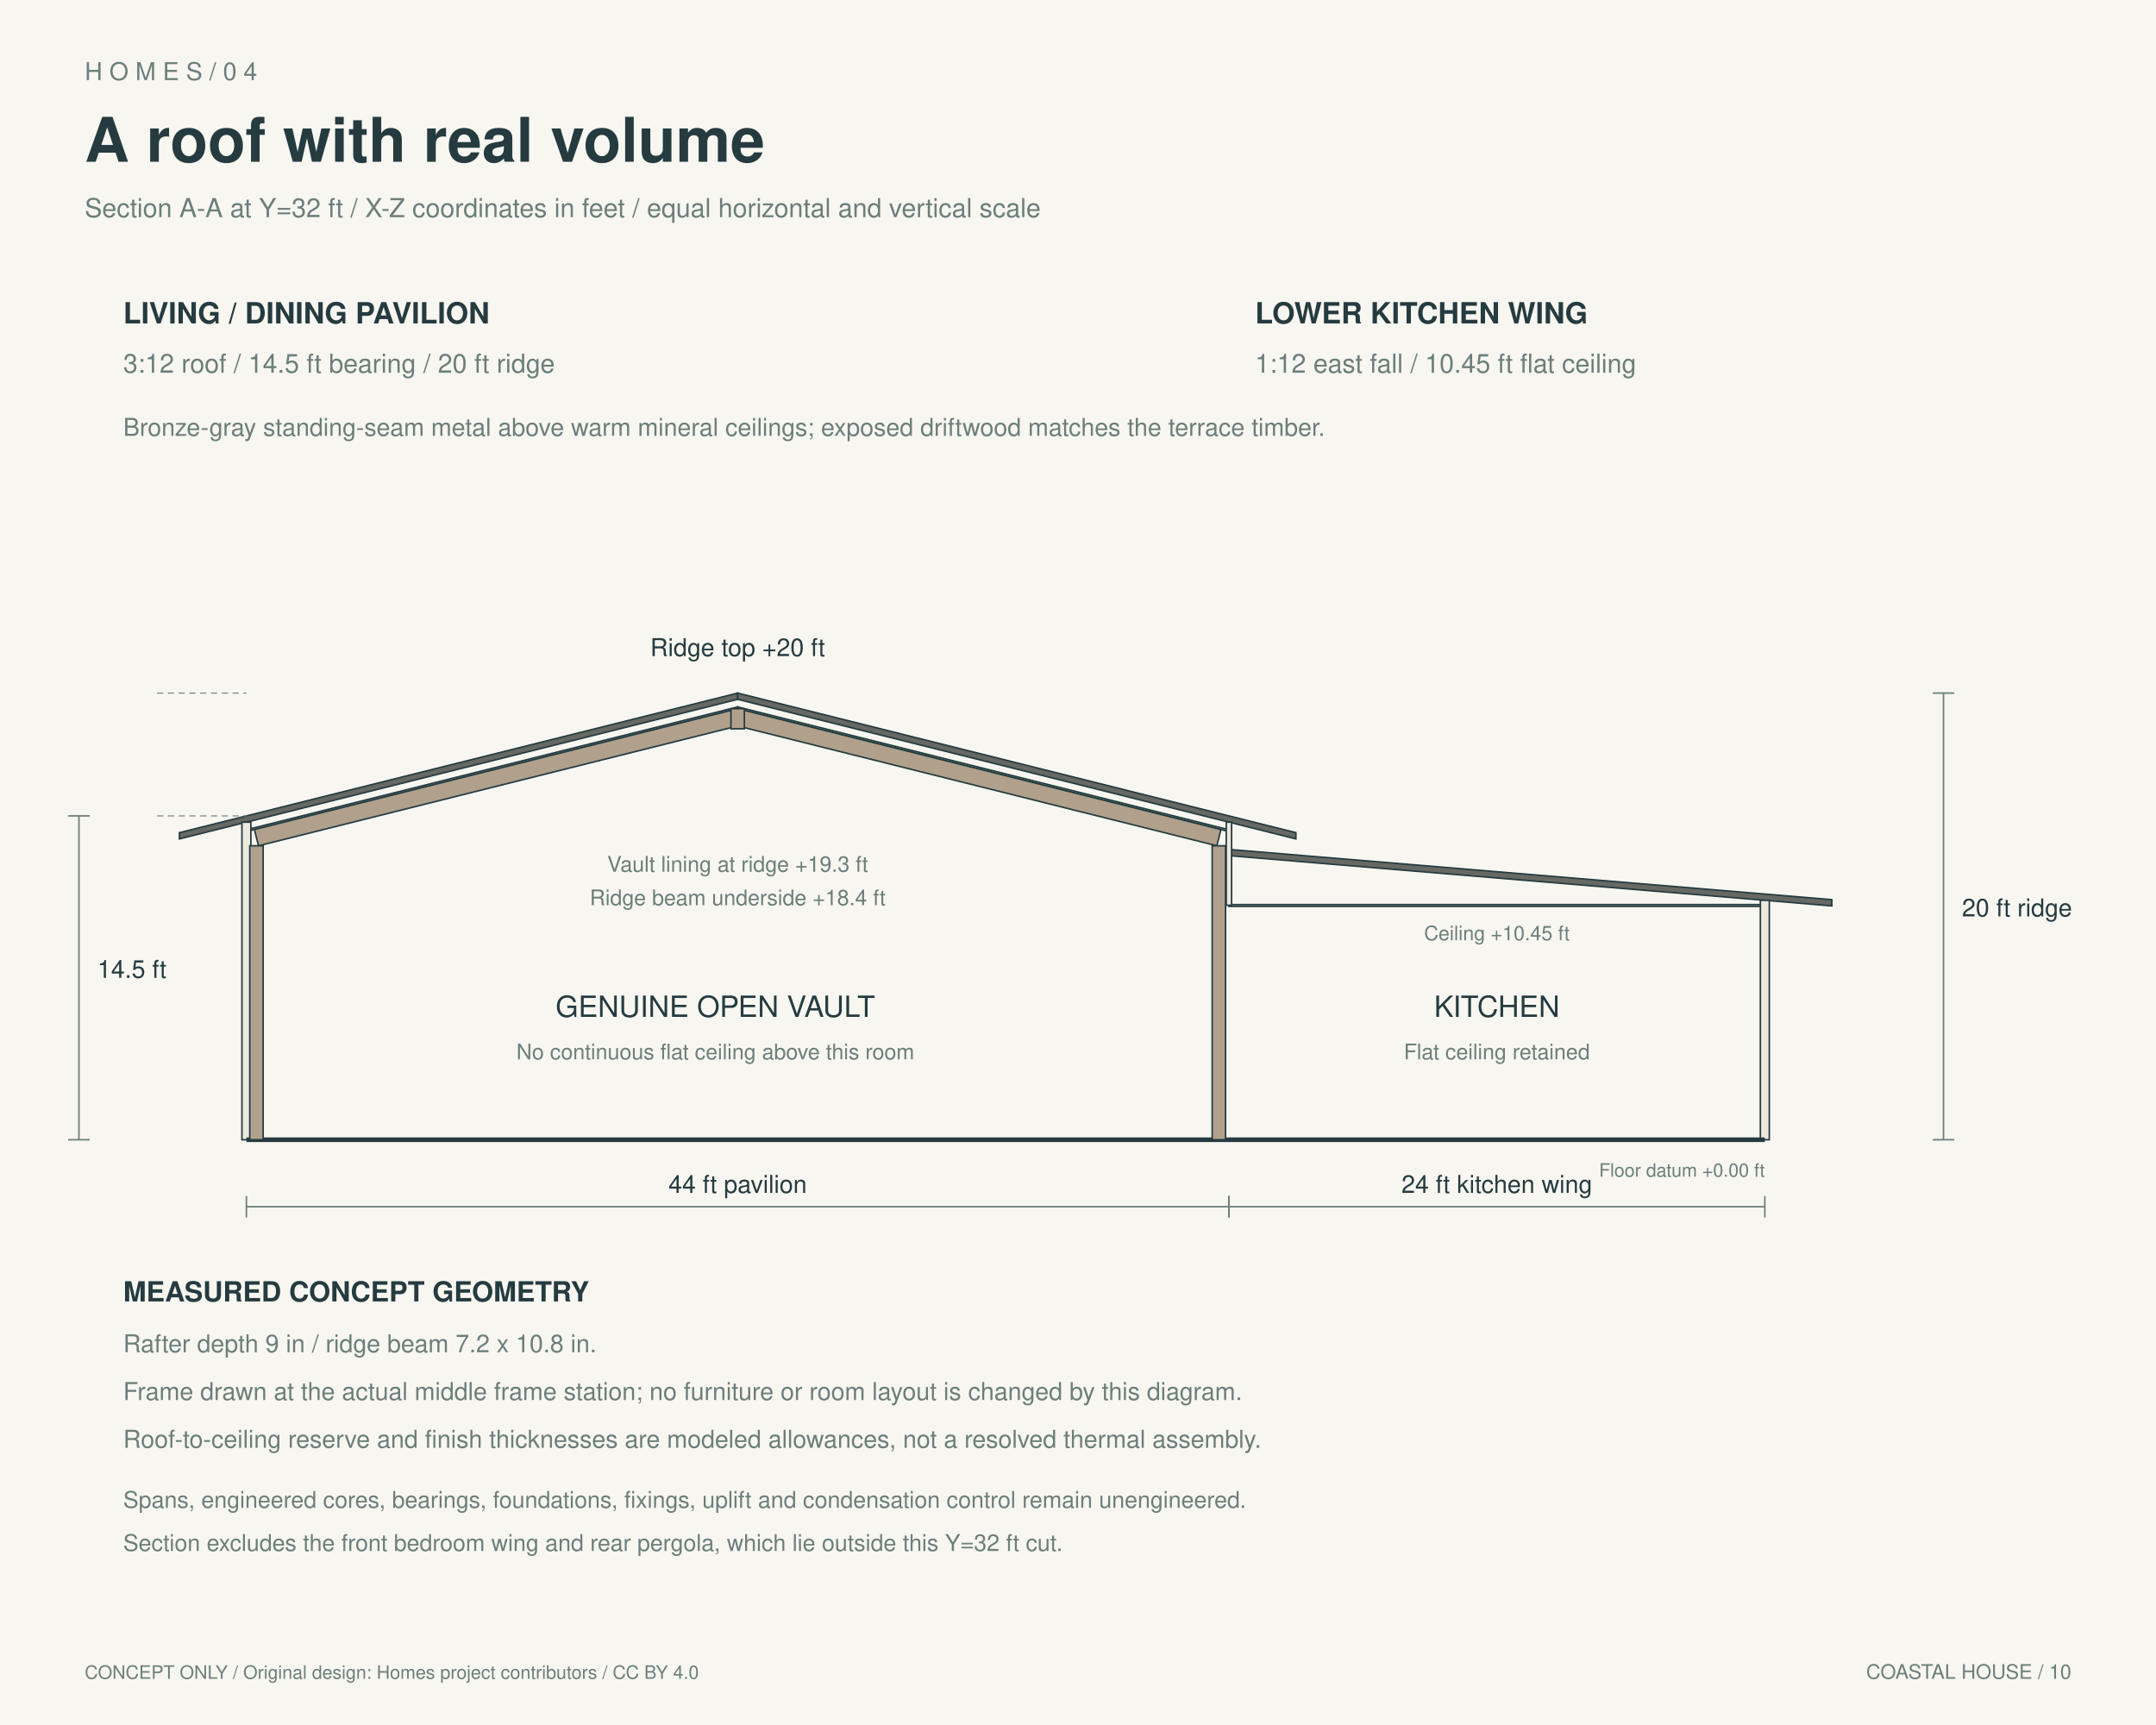
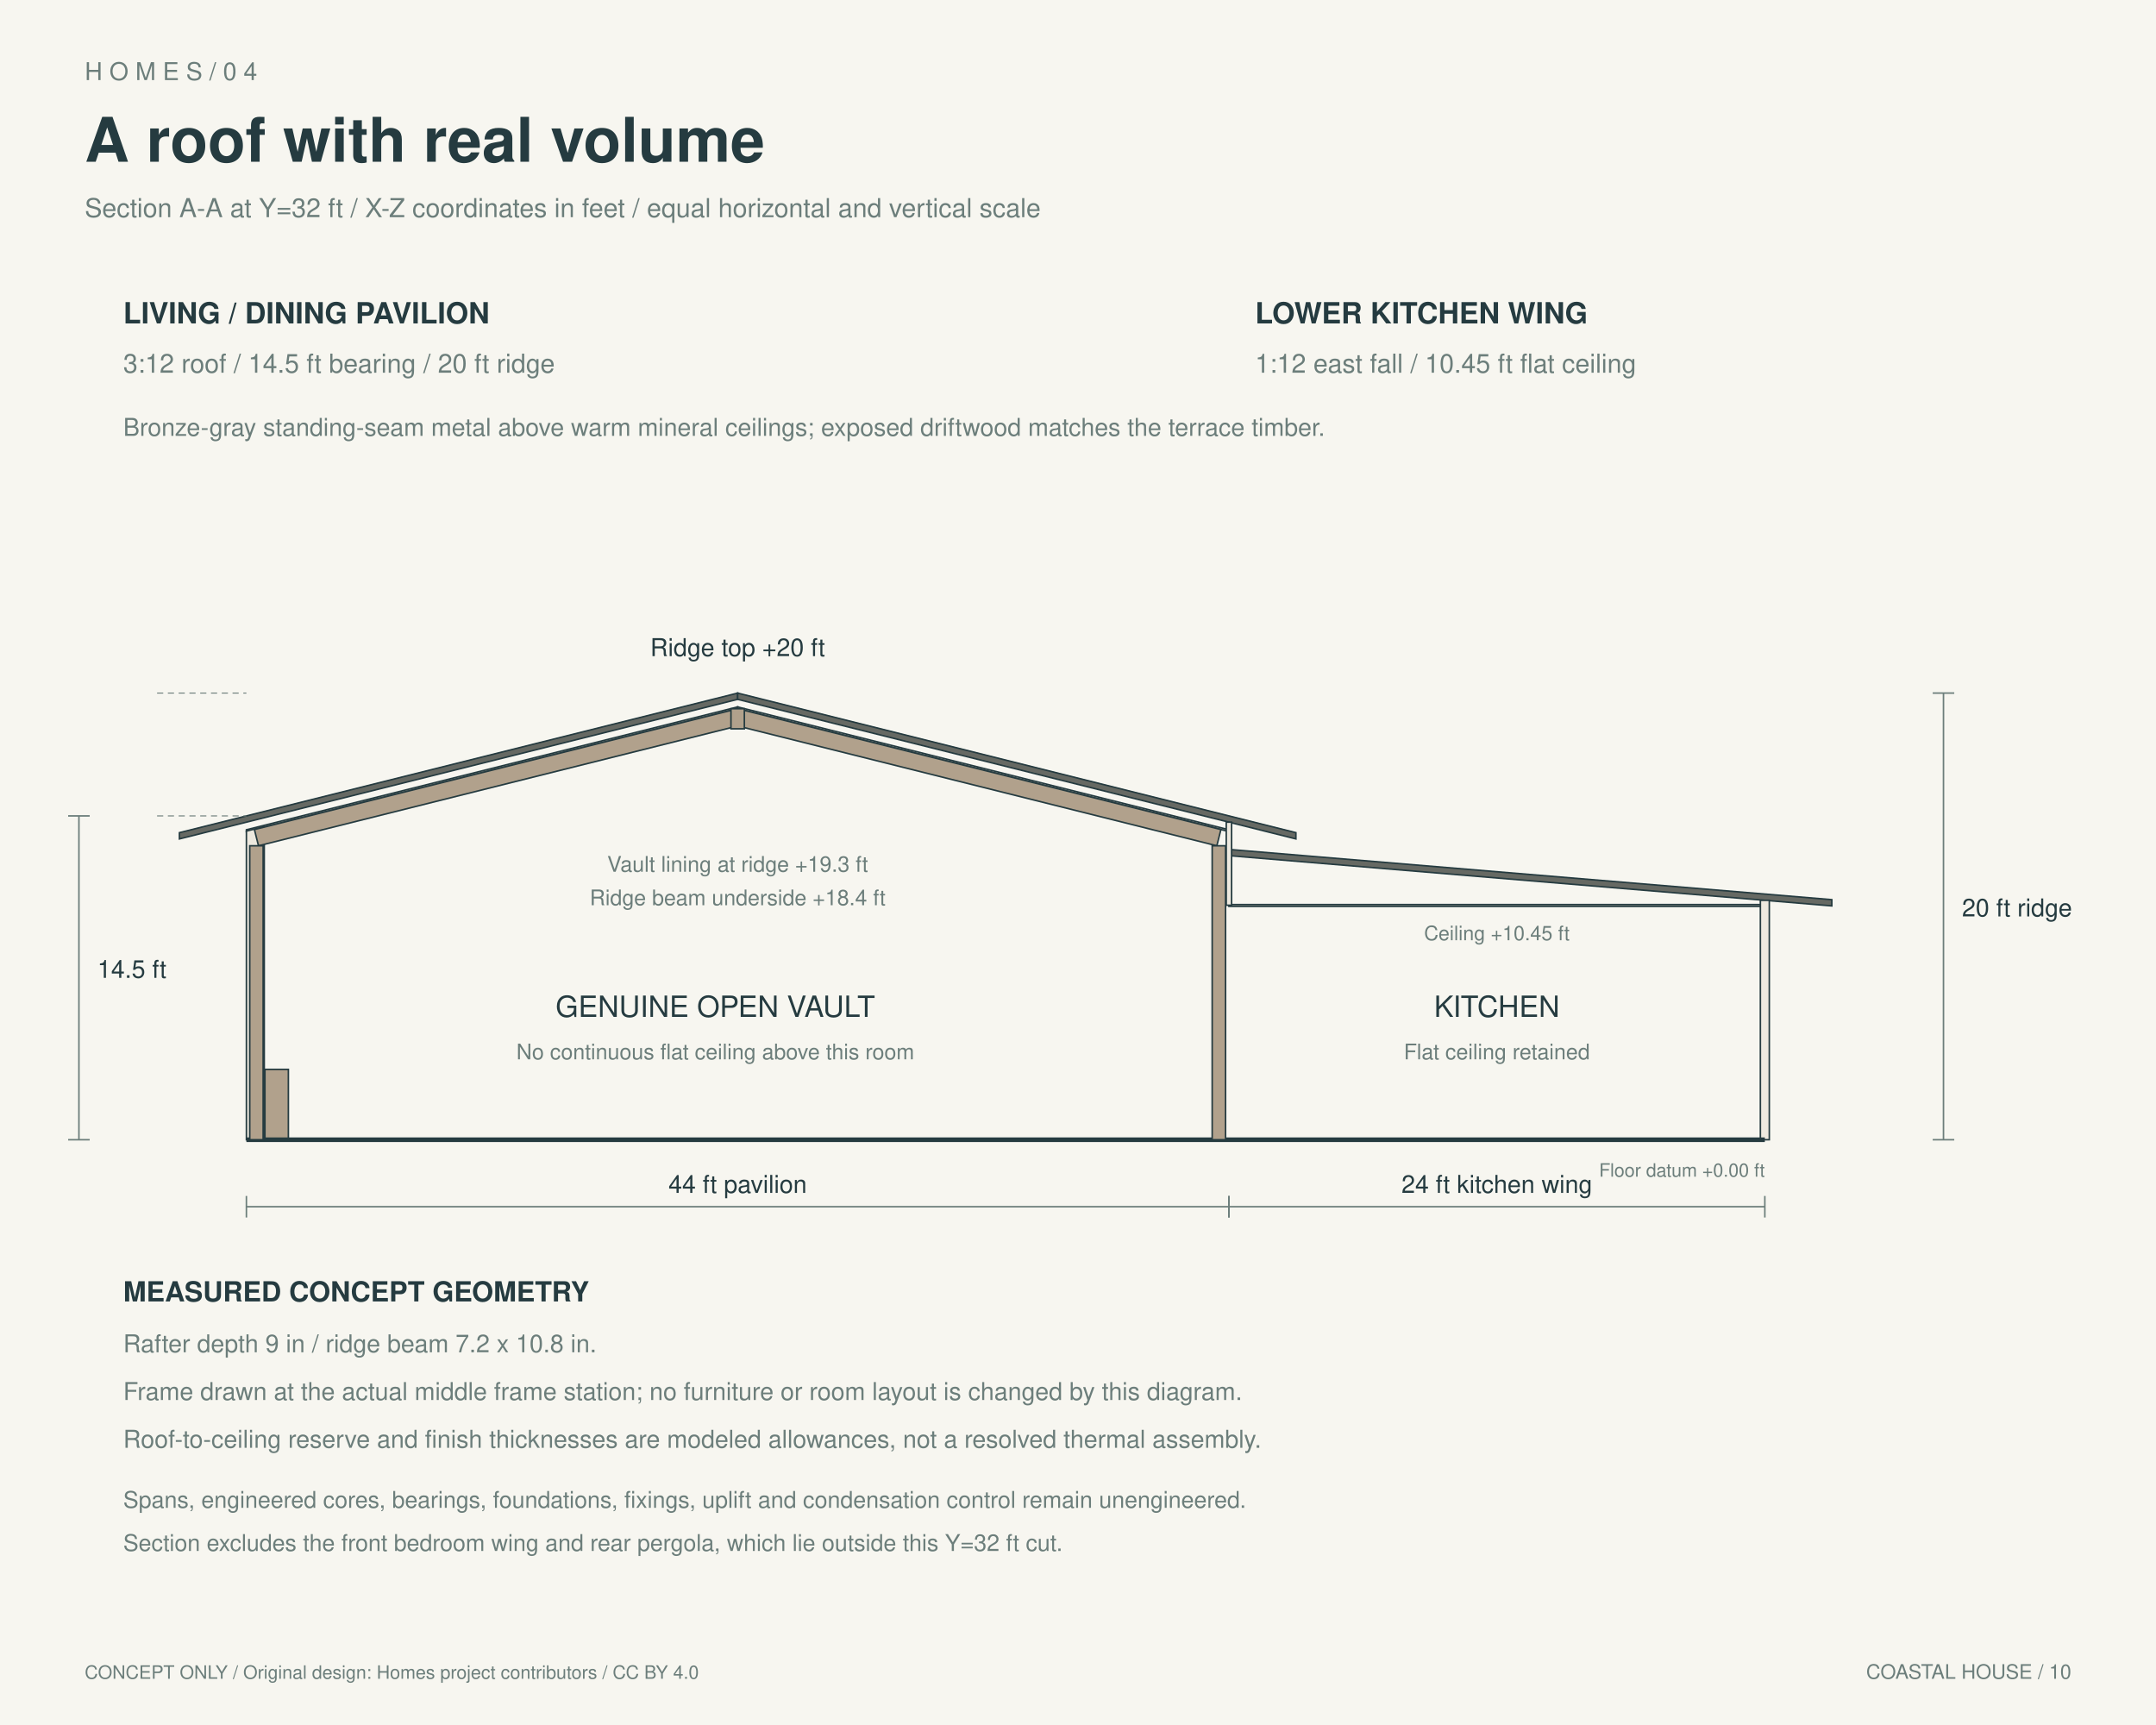
<svg xmlns="http://www.w3.org/2000/svg" width="1400" height="1120" viewBox="0 0 1400 1120">
  <rect x="0" y="0" width="1400" height="1120" fill="#f7f6f0" stroke="none" stroke-width="1" />
  <text x="55" y="52" font-family="Helvetica,Arial,sans-serif" font-size="16" fill="#6c7e7b" text-anchor="start" font-weight="400">H O M E S   /   0 4</text>
  <text x="55" y="105" font-family="Helvetica,Arial,sans-serif" font-size="40" fill="#253b40" text-anchor="start" font-weight="700">A roof with real volume</text>
  <text x="55" y="141" font-family="Helvetica,Arial,sans-serif" font-size="17" fill="#6c7e7b" text-anchor="start" font-weight="400">Section A-A at Y=32 ft / X-Z coordinates in feet / equal horizontal and vertical scale</text>
  <text x="1345" y="1090" font-family="Helvetica,Arial,sans-serif" font-size="13" fill="#6c7e7b" text-anchor="end" font-weight="400">COASTAL HOUSE   /   10</text>
  <text x="55" y="1090" font-family="Helvetica,Arial,sans-serif" font-size="12" fill="#6c7e7b" text-anchor="start" font-weight="400">CONCEPT ONLY  /  Original design: Homes project contributors  /  CC BY 4.0</text>
  <text x="80" y="210" font-family="Helvetica,Arial,sans-serif" font-size="19" fill="#253b40" text-anchor="start" font-weight="700">LIVING / DINING PAVILION</text>
  <text x="80" y="242" font-family="Helvetica,Arial,sans-serif" font-size="17" fill="#6c7e7b" text-anchor="start" font-weight="400">3:12 roof / 14.5 ft bearing / 20 ft ridge</text>
  <text x="815" y="210" font-family="Helvetica,Arial,sans-serif" font-size="19" fill="#253b40" text-anchor="start" font-weight="700">LOWER KITCHEN WING</text>
  <text x="815" y="242" font-family="Helvetica,Arial,sans-serif" font-size="17" fill="#6c7e7b" text-anchor="start" font-weight="400">1:12 east fall / 10.45 ft flat ceiling</text>
  <text x="80" y="283" font-family="Helvetica,Arial,sans-serif" font-size="16" fill="#6c7e7b" text-anchor="start" font-weight="400">Bronze-gray standing-seam metal above warm mineral ceilings; exposed driftwood matches the terrace timber.</text>
  <polygon points="798.0,551.5 1189.5,584.125 1189.5,588.185 798.0,555.56" fill="#666963" stroke="#253b40" stroke-width="1" />
  <polygon points="116.5,540.625 479.0,450.0 479.0,454.06 116.5,544.685" fill="#666963" stroke="#253b40" stroke-width="1" />
  <polygon points="479.0,450.0 841.5,540.625 841.5,544.685 479.0,454.06" fill="#666963" stroke="#253b40" stroke-width="1" />
  <polygon points="160.0,538.74 479.0,458.99 479.0,460.15 160.0,539.9" fill="#e8dfd1" stroke="#253b40" stroke-width="1" />
  <polygon points="479.0,458.99 798.0,538.74 798.0,539.9 479.0,460.15" fill="#e8dfd1" stroke="#253b40" stroke-width="1" />
  <polygon points="798.0,587.315 1146.0,587.315 1146.0,588.475 798.0,588.475" fill="#e8dfd1" stroke="#253b40" stroke-width="1" />
-   <polygon points="157.1,740.0 162.9,740.0 162.9,533.81 157.1,533.81" fill="#ede9df" stroke="#253b40" stroke-width="1" />
+   <polygon points="160.0,740.0 171.6,740.0 171.6,536.71 160.0,539.61" fill="#ede9df" stroke="#253b40" stroke-width="1" />
+   <polygon points="172.035,740.0 187.26,740.0 187.26,694.325 172.035,694.325" fill="#b1a18c" stroke="#253b40" stroke-width="1" />
  <polygon points="796.26,587.75 799.74,587.75 799.74,533.81 796.26,533.81" fill="#ede9df" stroke="#253b40" stroke-width="1" />
  <polygon points="1143.1,740.0 1148.9,740.0 1148.9,584.56 1143.1,584.56" fill="#ede9df" stroke="#253b40" stroke-width="1" />
  <line x1="160.0" y1="740.0" x2="1146.0" y2="740.0" stroke="#253b40" stroke-width="3" />
  <polygon points="165.206,538.598 477.681,460.48 480.319,471.03 167.844,549.149" fill="#b1a18c" stroke="#253b40" stroke-width="1" />
  <polygon points="480.319,460.48 792.794,538.598 790.156,549.149 477.681,471.03" fill="#b1a18c" stroke="#253b40" stroke-width="1" />
  <polygon points="162.175,740.0 170.875,740.0 170.875,549.144 162.175,549.144" fill="#b1a18c" stroke="#253b40" stroke-width="1" />
  <polygon points="787.125,740.0 795.825,740.0 795.825,549.144 787.125,549.144" fill="#b1a18c" stroke="#253b40" stroke-width="1" />
  <polygon points="474.65,473.2 483.35,473.2 483.35,460.15 474.65,460.15" fill="#b1a18c" stroke="#253b40" stroke-width="1" />
  <line x1="102.0" y1="450.0" x2="106.0" y2="450.0" stroke="#6c7e7b" stroke-width="0.65" />
  <line x1="109.0" y1="450.0" x2="113.0" y2="450.0" stroke="#6c7e7b" stroke-width="0.65" />
  <line x1="116.0" y1="450.0" x2="120.0" y2="450.0" stroke="#6c7e7b" stroke-width="0.65" />
  <line x1="123.0" y1="450.0" x2="127.0" y2="450.0" stroke="#6c7e7b" stroke-width="0.65" />
  <line x1="130.0" y1="450.0" x2="134.0" y2="450.0" stroke="#6c7e7b" stroke-width="0.65" />
  <line x1="137.0" y1="450.0" x2="141.0" y2="450.0" stroke="#6c7e7b" stroke-width="0.65" />
  <line x1="144.0" y1="450.0" x2="148.0" y2="450.0" stroke="#6c7e7b" stroke-width="0.65" />
  <line x1="151.0" y1="450.0" x2="155.0" y2="450.0" stroke="#6c7e7b" stroke-width="0.65" />
  <line x1="158.0" y1="450.0" x2="160.0" y2="450.0" stroke="#6c7e7b" stroke-width="0.65" />
  <line x1="102.0" y1="529.75" x2="106.0" y2="529.75" stroke="#6c7e7b" stroke-width="0.65" />
  <line x1="109.0" y1="529.75" x2="113.0" y2="529.75" stroke="#6c7e7b" stroke-width="0.65" />
  <line x1="116.0" y1="529.75" x2="120.0" y2="529.75" stroke="#6c7e7b" stroke-width="0.65" />
  <line x1="123.0" y1="529.75" x2="127.0" y2="529.75" stroke="#6c7e7b" stroke-width="0.65" />
  <line x1="130.0" y1="529.75" x2="134.0" y2="529.75" stroke="#6c7e7b" stroke-width="0.65" />
  <line x1="137.0" y1="529.75" x2="141.0" y2="529.75" stroke="#6c7e7b" stroke-width="0.65" />
  <line x1="144.0" y1="529.75" x2="148.0" y2="529.75" stroke="#6c7e7b" stroke-width="0.65" />
  <line x1="151.0" y1="529.75" x2="155.0" y2="529.75" stroke="#6c7e7b" stroke-width="0.65" />
  <line x1="158.0" y1="529.75" x2="160.0" y2="529.75" stroke="#6c7e7b" stroke-width="0.65" />
  <line x1="51.25" y1="740.0" x2="51.25" y2="529.75" stroke="#6c7e7b" stroke-width="1" />
  <line x1="44.25" y1="740.0" x2="58.25" y2="740.0" stroke="#6c7e7b" stroke-width="1" />
  <line x1="44.25" y1="529.75" x2="58.25" y2="529.75" stroke="#6c7e7b" stroke-width="1" />
  <text x="63.25" y="634.875" font-family="Helvetica,Arial,sans-serif" font-size="16" fill="#253b40" text-anchor="start" font-weight="400">14.5 ft</text>
  <line x1="1262.0" y1="740.0" x2="1262.0" y2="450.0" stroke="#6c7e7b" stroke-width="1" />
  <line x1="1255.0" y1="740.0" x2="1269.0" y2="740.0" stroke="#6c7e7b" stroke-width="1" />
  <line x1="1255.0" y1="450.0" x2="1269.0" y2="450.0" stroke="#6c7e7b" stroke-width="1" />
  <text x="1274.0" y="595.0" font-family="Helvetica,Arial,sans-serif" font-size="16" fill="#253b40" text-anchor="start" font-weight="400">20 ft ridge</text>
  <line x1="160.0" y1="783.5" x2="798.0" y2="783.5" stroke="#6c7e7b" stroke-width="1" />
  <line x1="160.0" y1="776.5" x2="160.0" y2="790.5" stroke="#6c7e7b" stroke-width="1" />
  <line x1="798.0" y1="776.5" x2="798.0" y2="790.5" stroke="#6c7e7b" stroke-width="1" />
  <text x="479.0" y="774.5" font-family="Helvetica,Arial,sans-serif" font-size="16" fill="#253b40" text-anchor="middle" font-weight="400">44 ft pavilion</text>
  <line x1="798.0" y1="783.5" x2="1146.0" y2="783.5" stroke="#6c7e7b" stroke-width="1" />
  <line x1="798.0" y1="776.5" x2="798.0" y2="790.5" stroke="#6c7e7b" stroke-width="1" />
  <line x1="1146.0" y1="776.5" x2="1146.0" y2="790.5" stroke="#6c7e7b" stroke-width="1" />
  <text x="972.0" y="774.5" font-family="Helvetica,Arial,sans-serif" font-size="16" fill="#253b40" text-anchor="middle" font-weight="400">24 ft kitchen wing</text>
  <text x="479.0" y="426.0" font-family="Helvetica,Arial,sans-serif" font-size="16" fill="#253b40" text-anchor="middle" font-weight="400">Ridge top +20 ft</text>
  <text x="479.0" y="566.0" font-family="Helvetica,Arial,sans-serif" font-size="14" fill="#6c7e7b" text-anchor="middle" font-weight="400">Vault lining at ridge +19.3 ft</text>
  <text x="479.0" y="587.75" font-family="Helvetica,Arial,sans-serif" font-size="14" fill="#6c7e7b" text-anchor="middle" font-weight="400">Ridge beam underside +18.4 ft</text>
  <text x="972.0" y="610.475" font-family="Helvetica,Arial,sans-serif" font-size="13" fill="#6c7e7b" text-anchor="middle" font-weight="400">Ceiling +10.45 ft</text>
  <text x="464.5" y="660.25" font-family="Helvetica,Arial,sans-serif" font-size="19" fill="#253b40" text-anchor="middle" font-weight="400">GENUINE OPEN VAULT</text>
  <text x="464.5" y="687.8" font-family="Helvetica,Arial,sans-serif" font-size="14" fill="#6c7e7b" text-anchor="middle" font-weight="400">No continuous flat ceiling above this room</text>
  <text x="972.0" y="660.25" font-family="Helvetica,Arial,sans-serif" font-size="19" fill="#253b40" text-anchor="middle" font-weight="400">KITCHEN</text>
  <text x="972.0" y="687.8" font-family="Helvetica,Arial,sans-serif" font-size="14" fill="#6c7e7b" text-anchor="middle" font-weight="400">Flat ceiling retained</text>
  <text x="1146.0" y="764.0" font-family="Helvetica,Arial,sans-serif" font-size="12" fill="#6c7e7b" text-anchor="end" font-weight="400">Floor datum +0.00 ft</text>
  <text x="80" y="845" font-family="Helvetica,Arial,sans-serif" font-size="18" fill="#253b40" text-anchor="start" font-weight="700">MEASURED CONCEPT GEOMETRY</text>
  <text x="80" y="878" font-family="Helvetica,Arial,sans-serif" font-size="16" fill="#6c7e7b" text-anchor="start" font-weight="400">Rafter depth 9 in / ridge beam 7.2 x 10.8 in.</text>
  <text x="80" y="909" font-family="Helvetica,Arial,sans-serif" font-size="16" fill="#6c7e7b" text-anchor="start" font-weight="400">Frame drawn at the actual middle frame station; no furniture or room layout is changed by this diagram.</text>
  <text x="80" y="940" font-family="Helvetica,Arial,sans-serif" font-size="16" fill="#6c7e7b" text-anchor="start" font-weight="400">Roof-to-ceiling reserve and finish thicknesses are modeled allowances, not a resolved thermal assembly.</text>
  <text x="80" y="979" font-family="Helvetica,Arial,sans-serif" font-size="15" fill="#6c7e7b" text-anchor="start" font-weight="400">Spans, engineered cores, bearings, foundations, fixings, uplift and condensation control remain unengineered.</text>
  <text x="80" y="1007" font-family="Helvetica,Arial,sans-serif" font-size="15" fill="#6c7e7b" text-anchor="start" font-weight="400">Section excludes the front bedroom wing and rear pergola, which lie outside this Y=32 ft cut.</text>
</svg>
